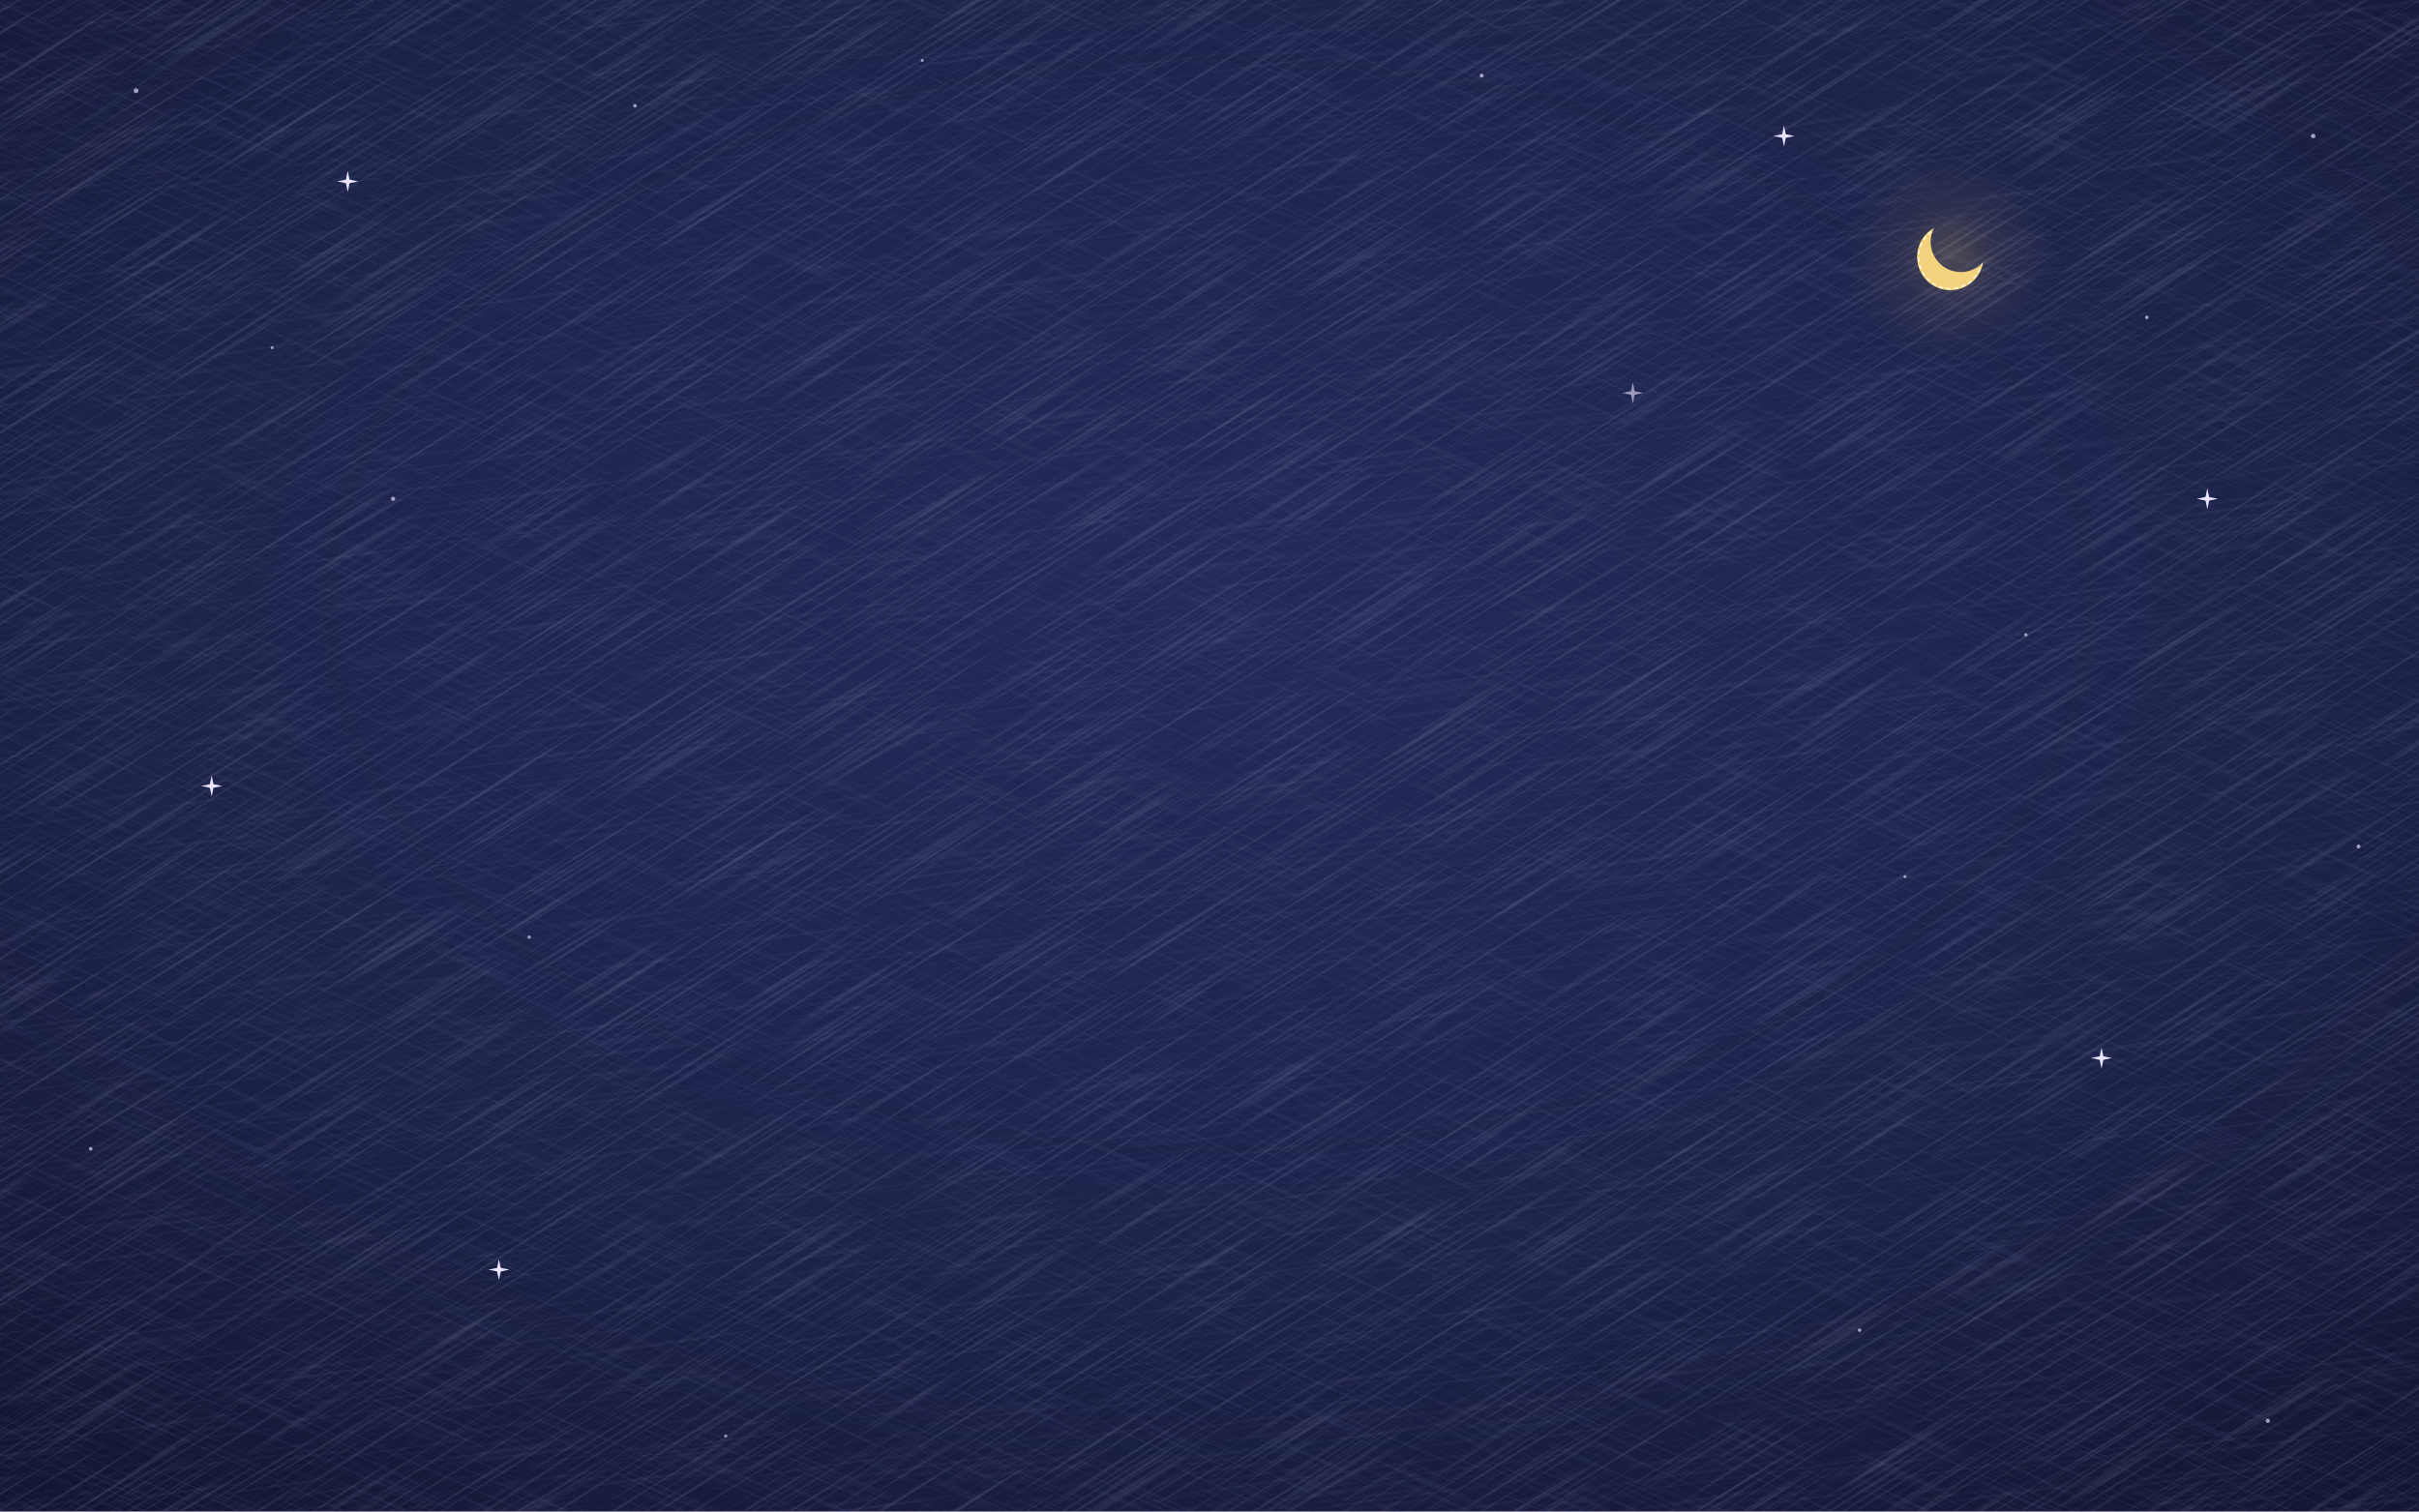
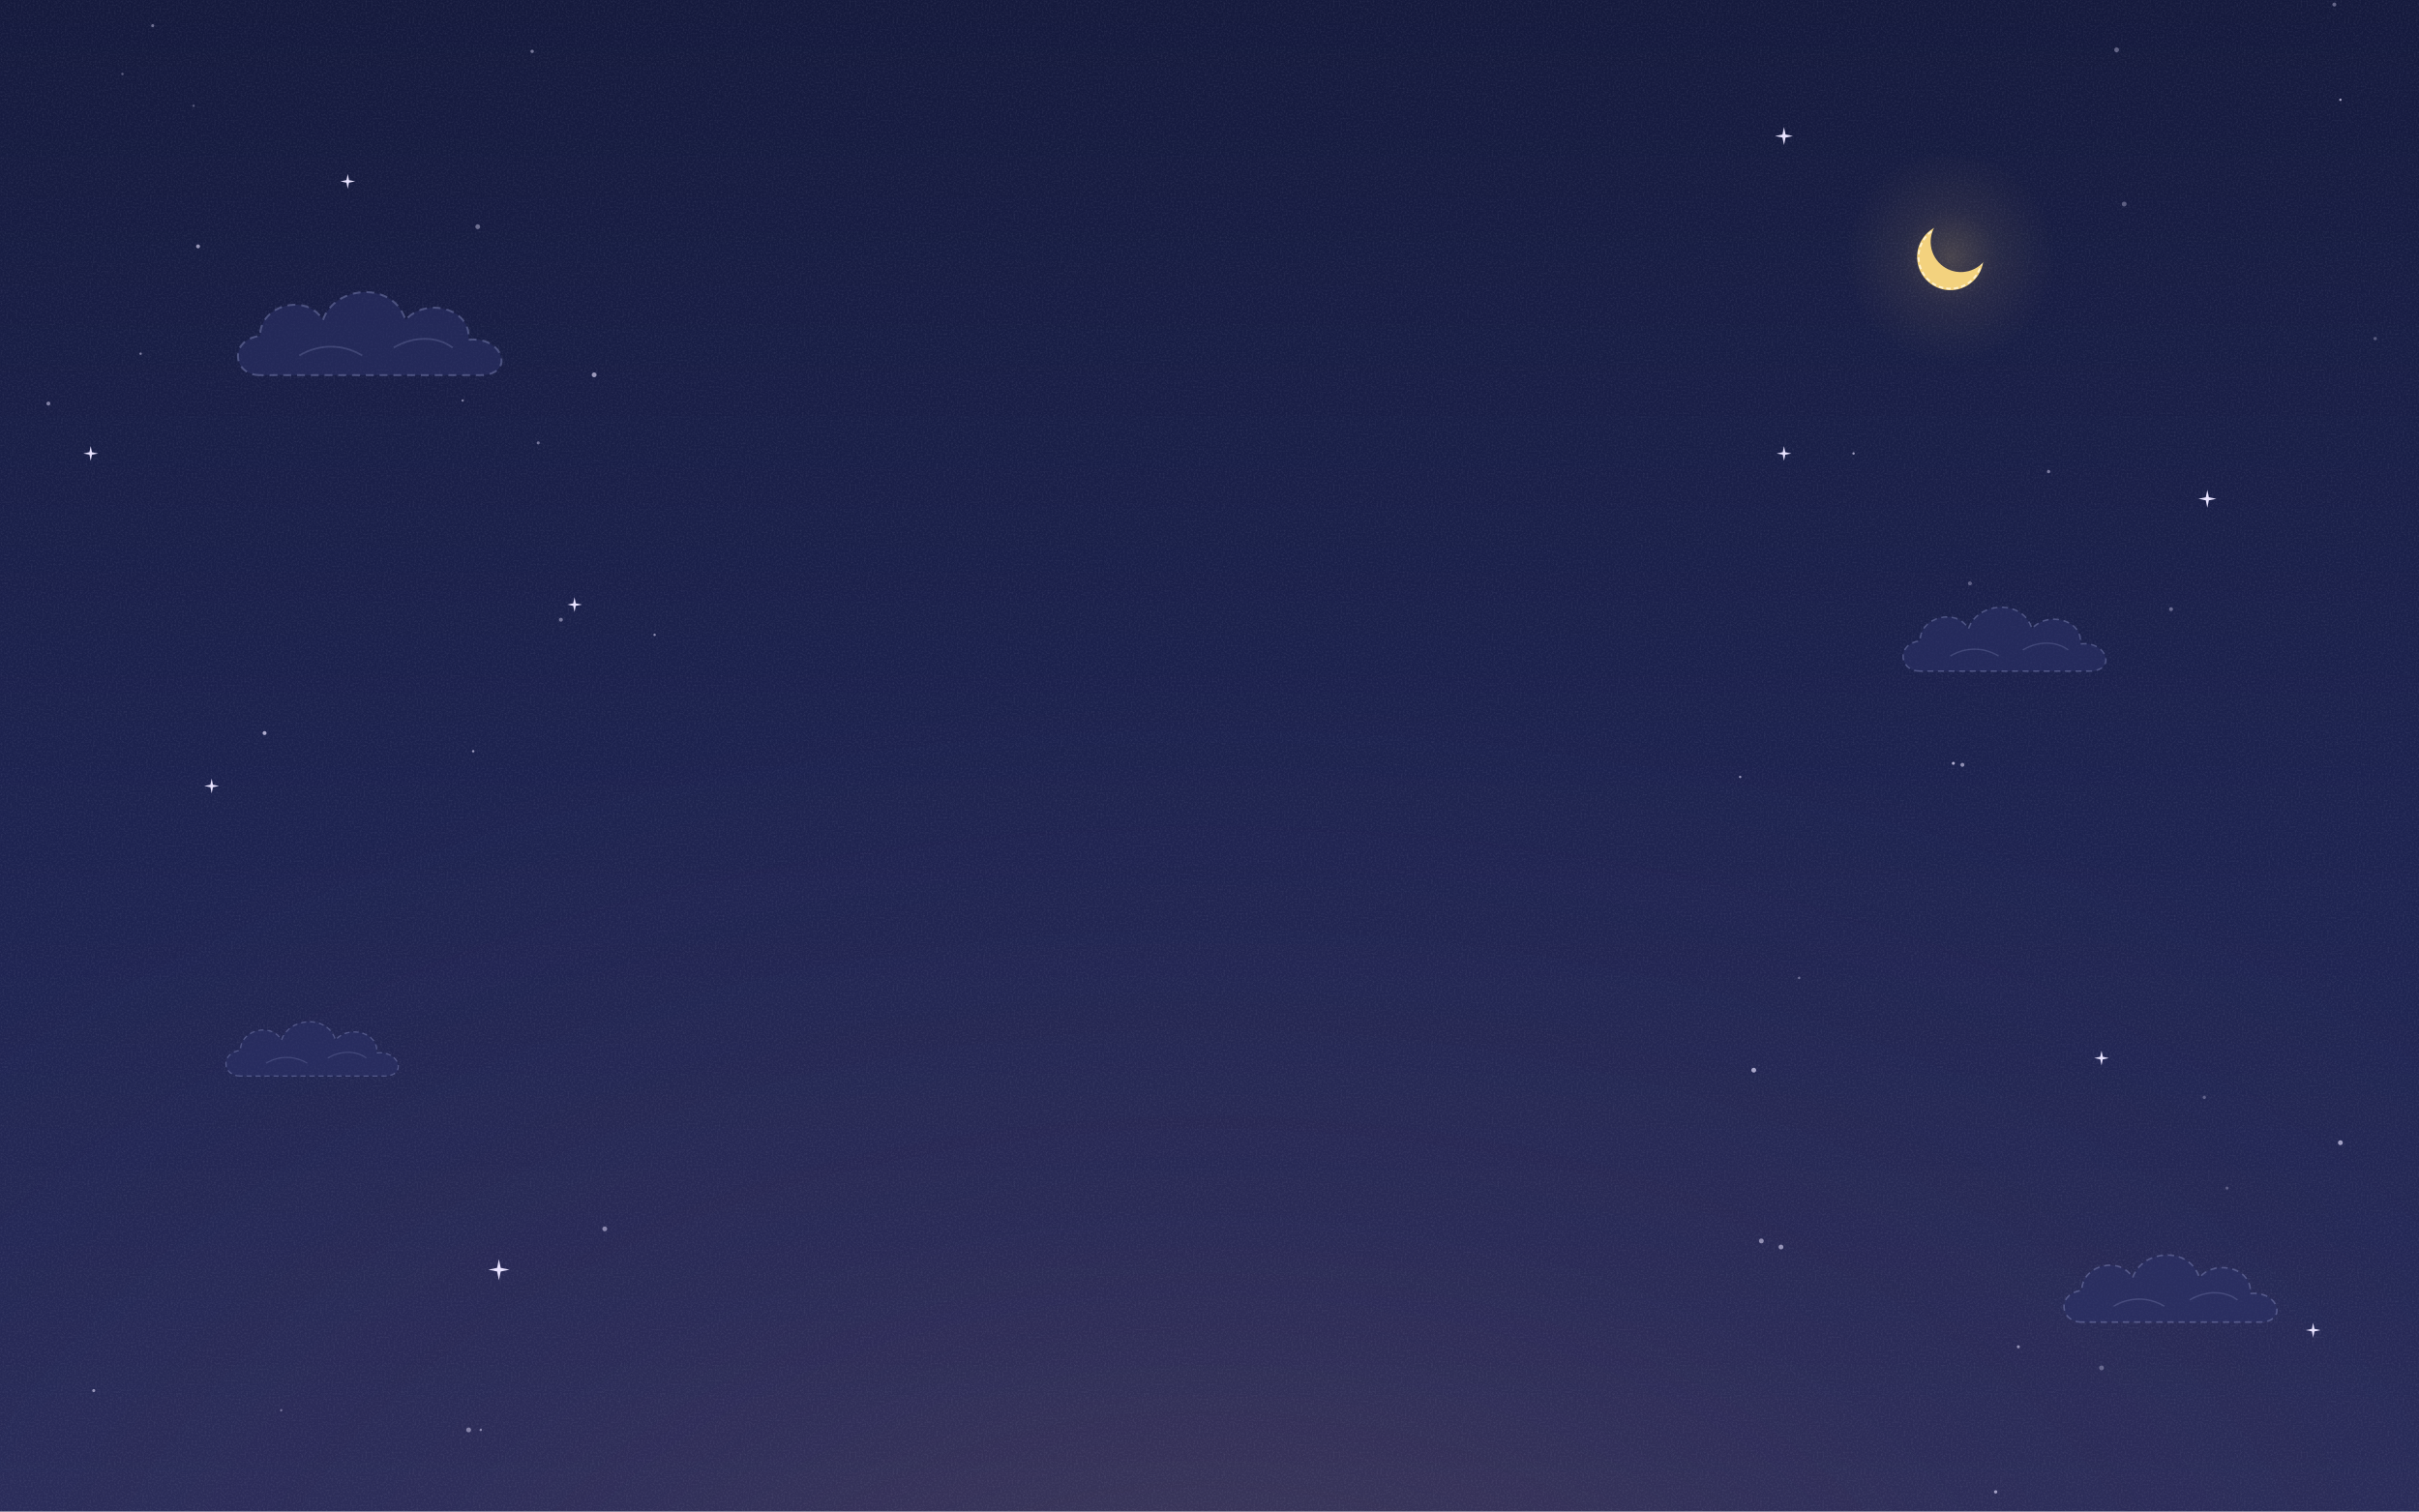
<svg xmlns="http://www.w3.org/2000/svg" viewBox="0 0 1600 1000" preserveAspectRatio="xMidYMid slice">
  <defs>
-     <radialGradient id="g" cx="50%" cy="40%" r="75%">
-       <stop offset="0" stop-color="#232a5a" />
-       <stop offset="0.6" stop-color="#1c2249" />
-       <stop offset="1" stop-color="#121633" />
+     <linearGradient id="sky" x1="0" y1="0" x2="0" y2="1">
+       <stop offset="0" stop-color="#151a3d" />
+       <stop offset=".55" stop-color="#1d2350" />
+       <stop offset="1" stop-color="#262a58" />
+     </linearGradient>
+     <radialGradient id="haze" cx="50%" cy="115%" r="70%">
+       <stop offset="0" stop-color="#f2a65a" stop-opacity=".14" />
+       <stop offset=".5" stop-color="#b56a6a" stop-opacity=".05" />
+       <stop offset="1" stop-color="#b56a6a" stop-opacity="0" />
    </radialGradient>
-     <filter id="fibre" x="0" y="0" width="100%" height="100%">
-       <feTurbulence type="fractalNoise" baseFrequency="0.009 0.45" numOctaves="2" seed="7" />
-       <feColorMatrix values="0 0 0 0 0.62  0 0 0 0 0.66  0 0 0 0 0.9  0 0 0 2.2 -1.15" />
-     </filter>
-     <filter id="fibre2" x="0" y="0" width="100%" height="100%">
-       <feTurbulence type="fractalNoise" baseFrequency="0.011 0.5" numOctaves="2" seed="3" />
-       <feColorMatrix values="0 0 0 0 0.05  0 0 0 0 0.06  0 0 0 0 0.16  0 0 0 2.4 -1.2" />
-     </filter>
    <radialGradient id="moonglow">
      <stop offset="0" stop-color="#f1c76a" stop-opacity=".22" />
      <stop offset=".45" stop-color="#f1c76a" stop-opacity=".07" />
      <stop offset="1" stop-color="#f1c76a" stop-opacity="0" />
    </radialGradient>
+     <filter id="paper" x="0" y="0" width="100%" height="100%">
+       <feTurbulence type="fractalNoise" baseFrequency=".8" numOctaves="2" seed="4" />
+       <feColorMatrix values="0 0 0 0 .8  0 0 0 0 .82  0 0 0 0 1  0 0 0 .9 -.38" />
+     </filter>
+     <mask id="cres">
+       <circle r="23" fill="#fff" />
+       <circle cx="10" cy="-7" r="20" fill="#000" />
+     </mask>
    <path id="spark" d="M0-7 L1.2-1.2 7 0 1.2 1.2 0 7-1.2 1.2-7 0-1.2-1.2Z" />
+     <path id="cloud" d="M-60 14 C-74 14 -76 -4 -60 -6 C-60 -22 -36 -28 -28 -14 C-22 -32 8 -34 14 -14 C24 -26 48 -20 46 -4 C64 -6 70 14 52 14 Z" />
    <style>
      .tw { animation: tw 4s ease-in-out infinite; }
      .d1 { animation-delay: -1.3s } .d2 { animation-delay: -2.6s } .d3 { animation-delay: -3.4s }
      @keyframes tw { 0%,100% { opacity: .9 } 50% { opacity: .25 } }
-       @media (prefers-reduced-motion: reduce) { .tw { animation: none } }
+       .drift { animation: drift 60s ease-in-out infinite alternate; }
+       .drift2 { animation-duration: 80s; animation-delay: -30s; }
+       @keyframes drift { from { transform: translateX(-30px) } to { transform: translateX(30px) } }
+       @media (prefers-reduced-motion: reduce) { .tw, .drift { animation: none } }
    </style>
  </defs>
-   <rect width="1600" height="1000" fill="url(#g)" />
-   <g transform="rotate(-32 800 500)" opacity=".2">
-     <rect x="-600" y="-600" width="2800" height="2200" filter="url(#fibre)" />
+   <rect width="1600" height="1000" fill="url(#sky)" />
+   <rect width="1600" height="1000" fill="url(#haze)" />
+   <rect width="1600" height="1000" filter="url(#paper)" opacity=".18" />
+   <g class="drift">
+     <g transform="translate(250 230) scale(1.3)" opacity=".55">
+       <use href="#cloud" fill="#2c3268" />
+       <use href="#cloud" fill="none" stroke="#9aa0d6" stroke-width="1" stroke-dasharray="4 3" opacity=".7" />
+       <path d="M-40 4 C-30 -2 -18 -2 -8 4 M8 0 C18 -6 30 -6 38 0" fill="none" stroke="#9aa0d6" stroke-width=".9" opacity=".45" />
+     </g>
  </g>
-   <g transform="rotate(24 800 500)" opacity=".35">
-     <rect x="-600" y="-600" width="2800" height="2200" filter="url(#fibre2)" />
+   <g class="drift drift2">
+     <g transform="translate(1330 430) scale(1.0)" opacity=".55">
+       <use href="#cloud" fill="#2c3268" />
+       <use href="#cloud" fill="none" stroke="#9aa0d6" stroke-width="1" stroke-dasharray="4 3" opacity=".7" />
+       <path d="M-40 4 C-30 -2 -18 -2 -8 4 M8 0 C18 -6 30 -6 38 0" fill="none" stroke="#9aa0d6" stroke-width=".9" opacity=".45" />
+     </g>
  </g>
-   <g transform="rotate(-8 800 500)" opacity=".08">
-     <rect x="-600" y="-600" width="2800" height="2200" filter="url(#fibre)" />
+   <g class="drift drift2">
+     <g transform="translate(210 700) scale(0.85)" opacity=".55">
+       <use href="#cloud" fill="#2c3268" />
+       <use href="#cloud" fill="none" stroke="#9aa0d6" stroke-width="1" stroke-dasharray="4 3" opacity=".7" />
+       <path d="M-40 4 C-30 -2 -18 -2 -8 4 M8 0 C18 -6 30 -6 38 0" fill="none" stroke="#9aa0d6" stroke-width=".9" opacity=".45" />
+     </g>
+   </g>
+   <g class="drift">
+     <g transform="translate(1440 860) scale(1.05)" opacity=".55">
+       <use href="#cloud" fill="#2c3268" />
+       <use href="#cloud" fill="none" stroke="#9aa0d6" stroke-width="1" stroke-dasharray="4 3" opacity=".7" />
+       <path d="M-40 4 C-30 -2 -18 -2 -8 4 M8 0 C18 -6 30 -6 38 0" fill="none" stroke="#9aa0d6" stroke-width=".9" opacity=".45" />
+     </g>
  </g>
  <g transform="translate(1290 170) rotate(-20)">
    <circle r="70" fill="url(#moonglow)" />
-     <mask id="cres">
-       <circle r="23" fill="#fff" />
-       <circle cx="10" cy="-7" r="20" fill="#000" />
-     </mask>
    <g mask="url(#cres)">
      <circle r="22" fill="#f3d27e" />
      <circle r="21" fill="none" stroke="#fff3cf" stroke-width="1.2" stroke-dasharray="3 2" />
    </g>
  </g>
  <g fill="#e9e3ff">
-     <use href="#spark" x="230" y="120" class="tw" />
-     <use href="#spark" x="1180" y="90" class="tw d2" transform="scale(1)" />
-     <use href="#spark" x="1460" y="330" class="tw d1" />
-     <use href="#spark" x="140" y="520" class="tw d3" />
-     <use href="#spark" x="1390" y="700" class="tw d2" />
-     <use href="#spark" x="330" y="840" class="tw d1" />
-     <use href="#spark" x="1080" y="260" class="tw d3" opacity=".6" />
+     <use href="#spark" class="tw" transform="translate(230 120) scale(0.7)" />
+     <use href="#spark" class="tw d1" transform="translate(1180 90) scale(0.85)" />
+     <use href="#spark" class="tw d2" transform="translate(1460 330) scale(0.85)" />
+     <use href="#spark" class="tw d3" transform="translate(140 520) scale(0.7)" />
+     <use href="#spark" class="tw" transform="translate(1390 700) scale(0.7)" />
+     <use href="#spark" class="tw d1" transform="translate(330 840) scale(1)" />
+     <use href="#spark" class="tw d2" transform="translate(1180 300) scale(0.7)" />
+     <use href="#spark" class="tw d3" transform="translate(380 400) scale(0.7)" />
+     <use href="#spark" class="tw" transform="translate(1530 880) scale(0.7)" />
+     <use href="#spark" class="tw d1" transform="translate(60 300) scale(0.7)" />
  </g>
-   <g fill="#d8d3f2" opacity=".7">
-     <circle cx="90" cy="60" r="1.6" />
-     <circle cx="420" cy="70" r="1.2" />
-     <circle cx="610" cy="40" r="1" />
-     <circle cx="980" cy="50" r="1.3" />
-     <circle cx="1530" cy="90" r="1.5" />
-     <circle cx="1340" cy="420" r="1.1" />
-     <circle cx="260" cy="330" r="1.4" />
-     <circle cx="60" cy="760" r="1.2" />
-     <circle cx="1560" cy="560" r="1.3" />
-     <circle cx="1230" cy="880" r="1.2" />
-     <circle cx="480" cy="950" r="1" />
-     <circle cx="1500" cy="940" r="1.4" />
-     <circle cx="180" cy="230" r="1" class="tw d1" />
-     <circle cx="1420" cy="210" r="1.2" class="tw d3" />
-     <circle cx="350" cy="620" r="1.1" class="tw" />
-     <circle cx="1260" cy="580" r="1" class="tw d2" />
+   <g fill="#d8d3f2">
+     <circle cx="1298" cy="506" r="1.3" opacity="0.62" class="tw d0" />
+     <circle cx="1436" cy="403" r="1.3" opacity="0.42" />
+     <circle cx="32" cy="267" r="1.3" opacity="0.54" />
+     <circle cx="1458" cy="726" r="1.1" opacity="0.35" />
+     <circle cx="1303" cy="386" r="1.3" opacity="0.35" />
+     <circle cx="93" cy="234" r="0.8" opacity="0.55" class="tw d2" />
+     <circle cx="310" cy="946" r="1.6" opacity="0.53" />
+     <circle cx="1405" cy="135" r="1.6" opacity="0.35" />
+     <circle cx="316" cy="150" r="1.6" opacity="0.44" />
+     <circle cx="352" cy="34" r="1.1" opacity="0.49" />
+     <circle cx="1335" cy="891" r="1" opacity="0.63" />
+     <circle cx="186" cy="933" r="0.8" opacity="0.40" class="tw d2" />
+     <circle cx="1226" cy="300" r="0.8" opacity="0.70" />
+     <circle cx="371" cy="410" r="1.3" opacity="0.50" />
+     <circle cx="128" cy="70" r="0.8" opacity="0.32" />
+     <circle cx="1292" cy="505" r="1" opacity="0.79" class="tw d0" />
+     <circle cx="101" cy="17" r="1" opacity="0.47" />
+     <circle cx="1544" cy="3" r="1.3" opacity="0.41" />
+     <circle cx="1400" cy="33" r="1.6" opacity="0.39" />
+     <circle cx="1151" cy="514" r="0.8" opacity="0.66" />
+     <circle cx="81" cy="49" r="0.8" opacity="0.35" />
+     <circle cx="1160" cy="708" r="1.6" opacity="0.75" />
+     <circle cx="1548" cy="756" r="1.6" opacity="0.71" />
+     <circle cx="1190" cy="647" r="0.8" opacity="0.44" />
+     <circle cx="1571" cy="224" r="1.1" opacity="0.34" />
+     <circle cx="175" cy="485" r="1.3" opacity="0.78" />
+     <circle cx="1355" cy="312" r="1.1" opacity="0.50" />
+     <circle cx="1165" cy="821" r="1.6" opacity="0.59" />
+     <circle cx="131" cy="163" r="1.3" opacity="0.67" />
+     <circle cx="433" cy="420" r="0.8" opacity="0.61" />
+     <circle cx="1320" cy="987" r="1.1" opacity="0.70" />
+     <circle cx="393" cy="248" r="1.6" opacity="0.67" />
+     <circle cx="400" cy="813" r="1.6" opacity="0.56" class="tw d2" />
+     <circle cx="313" cy="497" r="0.8" opacity="0.70" />
+     <circle cx="1473" cy="786" r="1" opacity="0.31" />
+     <circle cx="306" cy="265" r="0.8" opacity="0.53" />
+     <circle cx="1390" cy="905" r="1.6" opacity="0.35" />
+     <circle cx="62" cy="920" r="1" opacity="0.63" />
+     <circle cx="1548" cy="66" r="0.8" opacity="0.76" />
+     <circle cx="356" cy="293" r="1" opacity="0.47" />
+     <circle cx="318" cy="946" r="0.8" opacity="0.58" />
+     <circle cx="1178" cy="825" r="1.6" opacity="0.62" />
  </g>
</svg>
